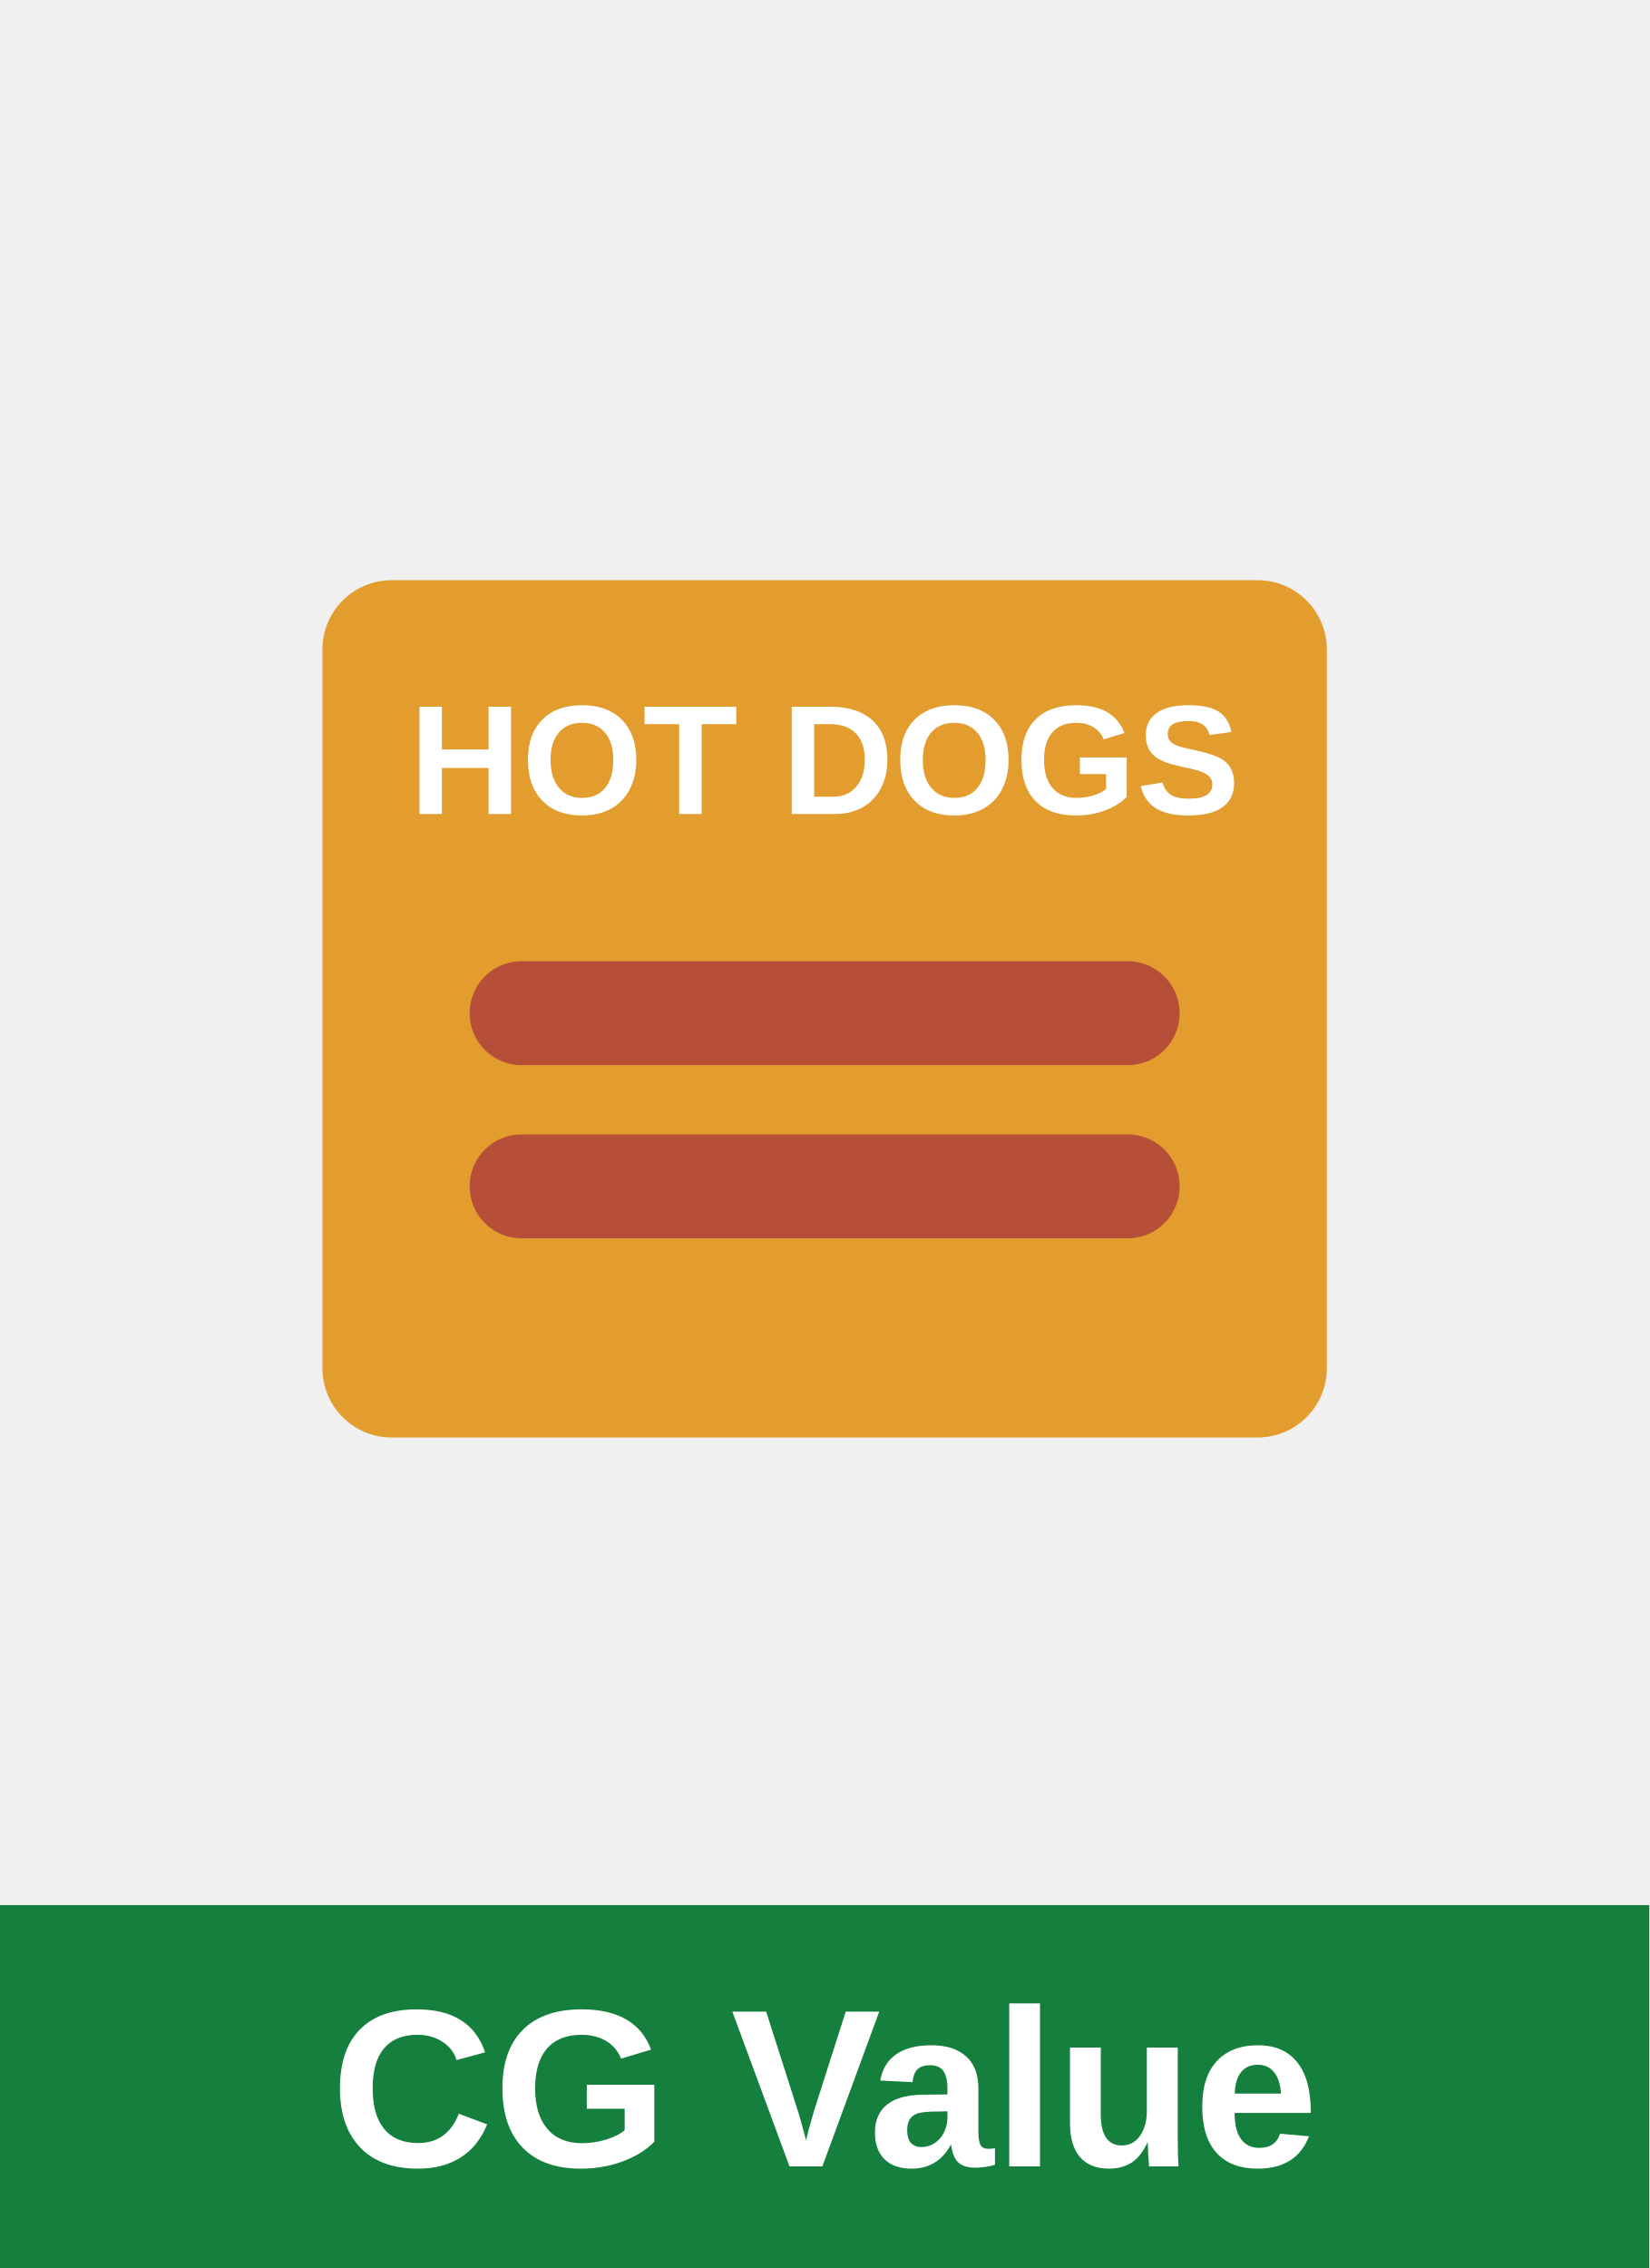
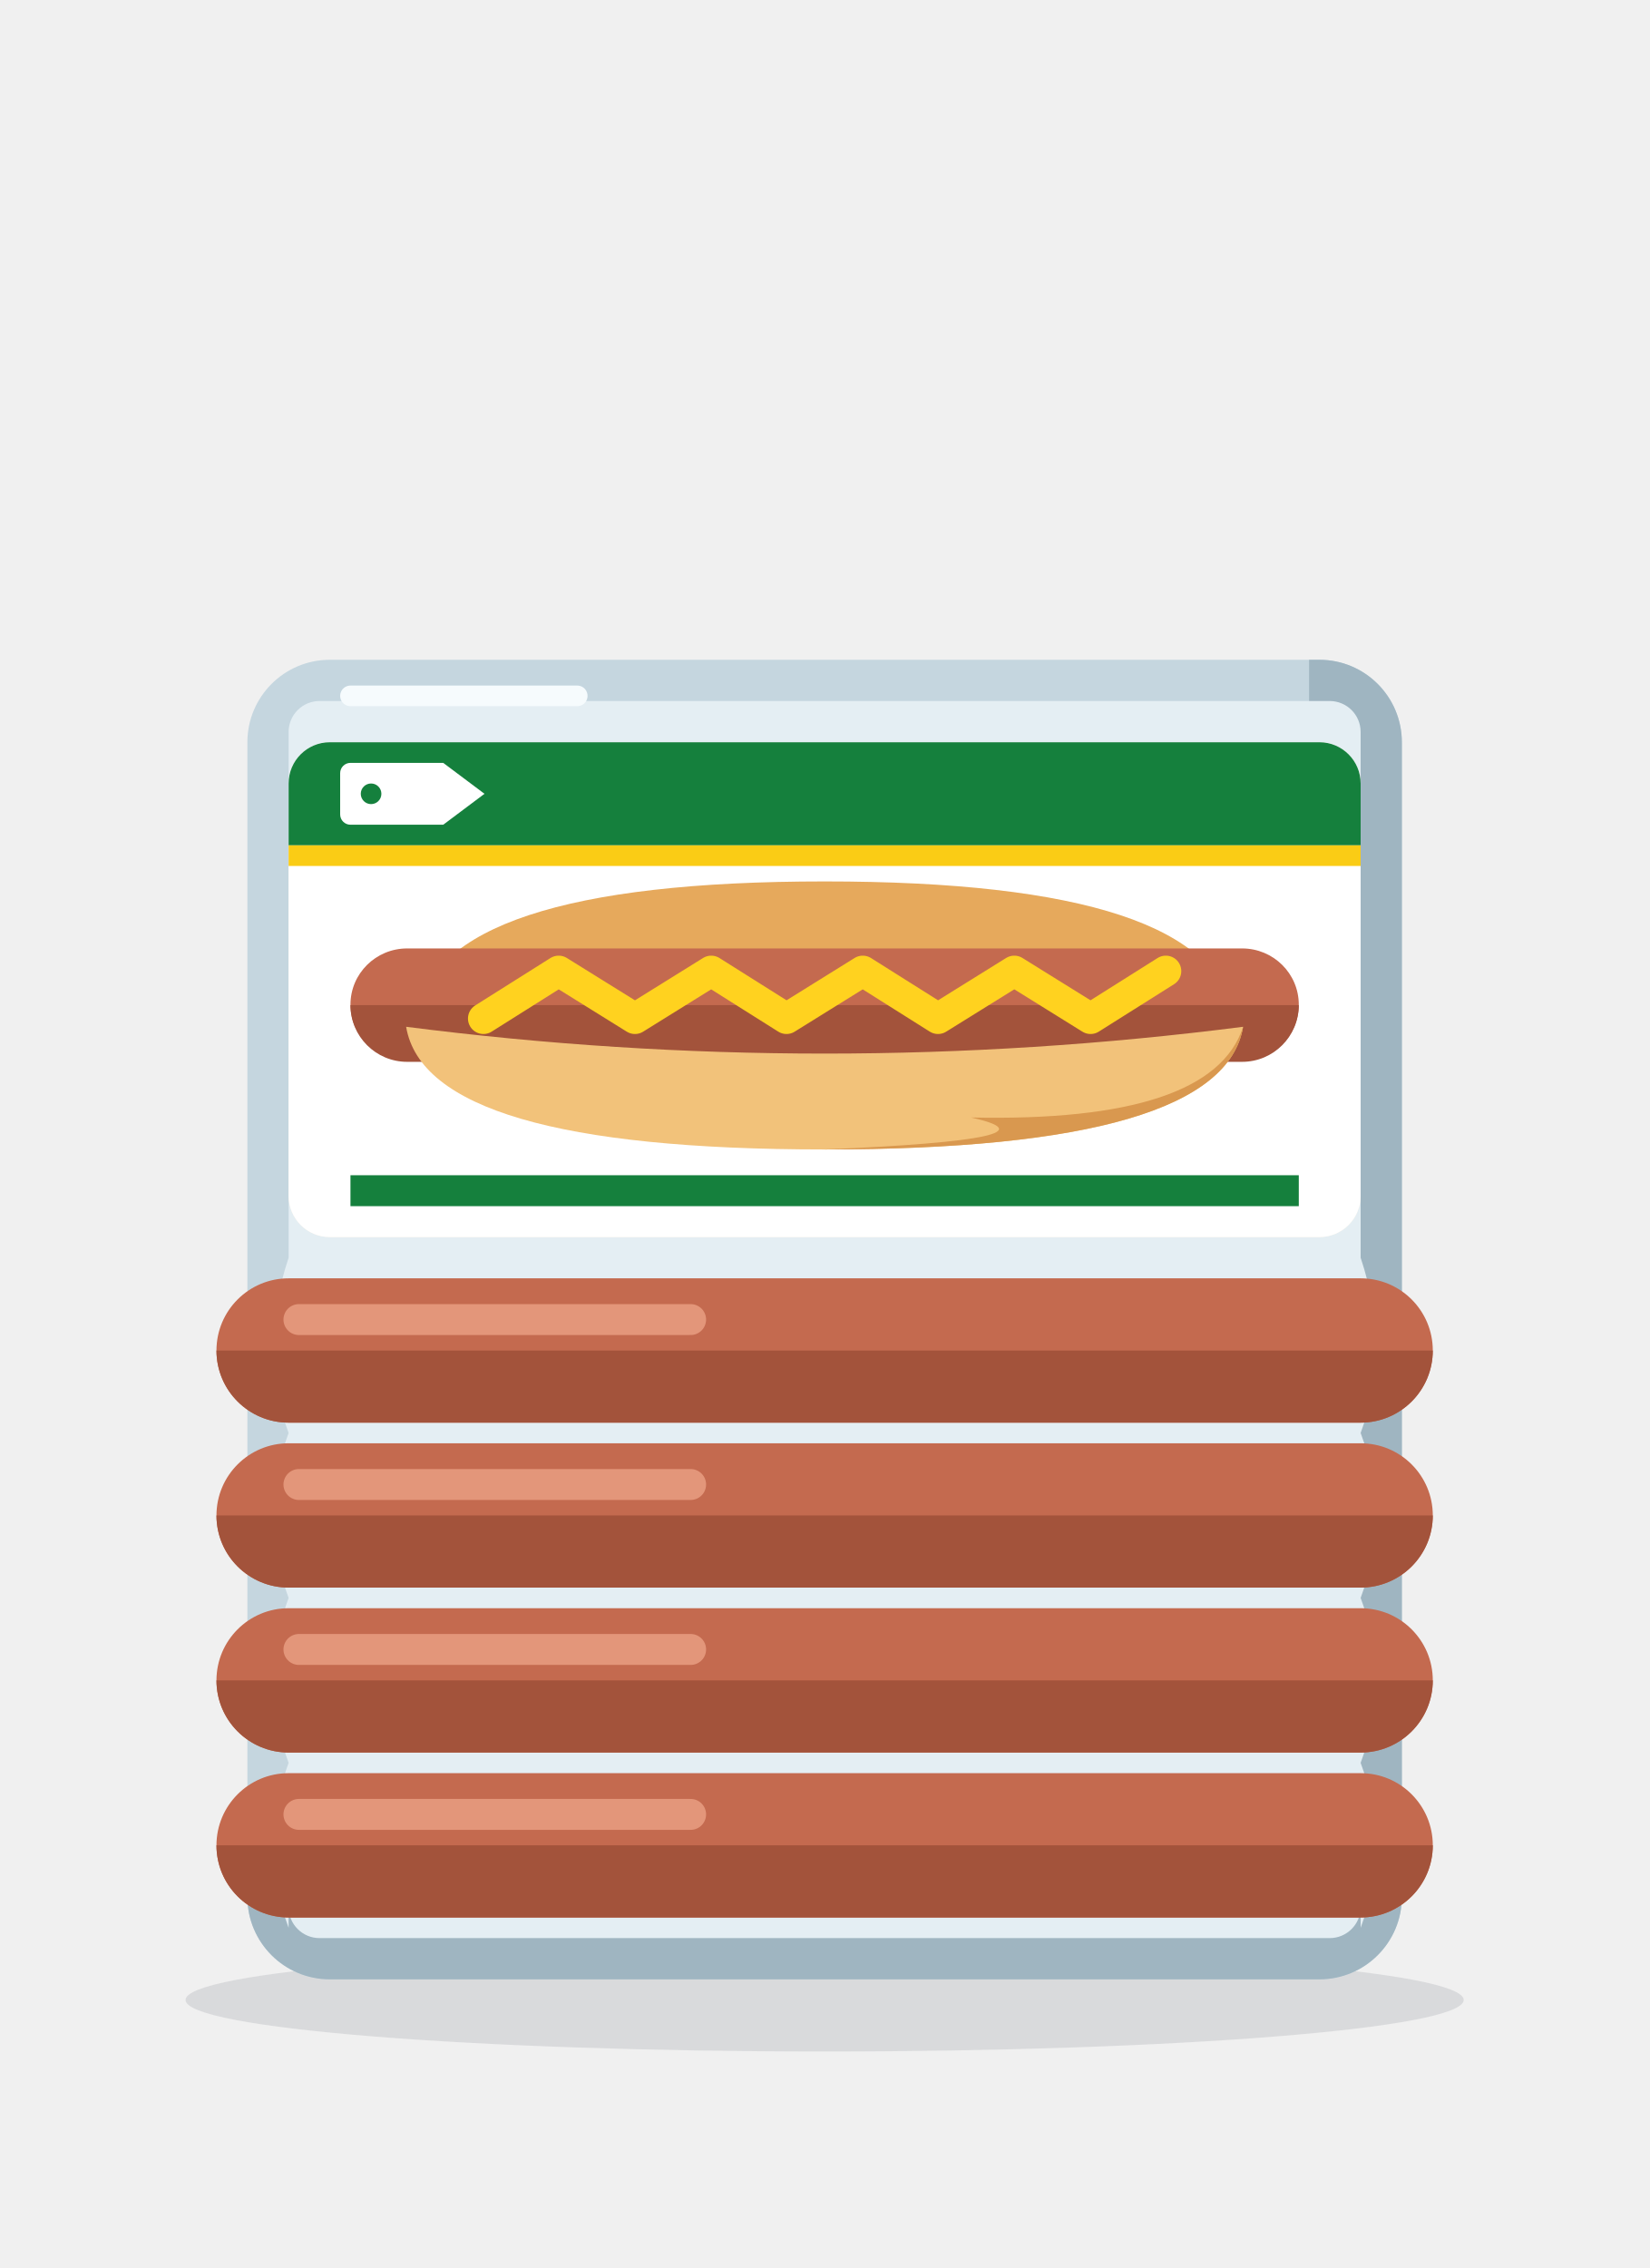
<svg xmlns="http://www.w3.org/2000/svg" viewBox="0 0 160 220">
-   <g transform="translate(80 0) scale(0.84) translate(-80 0)">
-     <rect x="22" y="67" width="116" height="99" rx="8" fill="#e39c2e" />
-     <text x="80" y="94" text-anchor="middle" font-family="Arial" font-size="18" font-weight="700" fill="#fff">HOT DOGS</text>
-     <g stroke="#b64e38" stroke-width="12" stroke-linecap="round">
-       <path d="M45 117h70" />
-       <path d="M45 137h70" />
-     </g>
+   <g id="item">
+     <ellipse cx="80" cy="194" rx="62" ry="5" fill="#0f172a" opacity="0.1" />
+     <rect x="24" y="64" width="112" height="128" rx="8" fill="#c5d6df" />
+     <path d="M127 64h1a8 8 0 0 1 8 8v112a8 8 0 0 1-8 8H32a8 8 0 0 1-8-8v-1h95a8 8 0 0 0 8-8z" fill="#9fb5c1" />
+     <path d="M31 68H129a3 3 0 0 1 3 3V122Q135 131 132 139Q135 147 132 155Q135 163 132 171Q135 179 132 187V185a3 3 0 0 1-3 3H31a3 3 0 0 1-3-3V187Q25 179 28 171Q25 163 28 155Q25 147 28 139Q25 131 28 122V71a3 3 0 0 1 3-3z" fill="#e4eef3" />
+     <rect x="21" y="124" width="118" height="14" rx="7" fill="#c46a4f" />
+     <path d="M21 131h118a7 7 0 0 1-7 7H28a7 7 0 0 1-7-7z" fill="#a3533b" />
+     <path d="M29 128H67" fill="none" stroke="#e3967a" stroke-width="3" stroke-linecap="round" />
+     <rect x="21" y="140" width="118" height="14" rx="7" fill="#c46a4f" />
+     <path d="M21 147h118a7 7 0 0 1-7 7H28a7 7 0 0 1-7-7z" fill="#a3533b" />
+     <path d="M29 144H67" fill="none" stroke="#e3967a" stroke-width="3" stroke-linecap="round" />
+     <rect x="21" y="156" width="118" height="14" rx="7" fill="#c46a4f" />
+     <path d="M21 163h118a7 7 0 0 1-7 7H28a7 7 0 0 1-7-7z" fill="#a3533b" />
+     <path d="M29 160H67" fill="none" stroke="#e3967a" stroke-width="3" stroke-linecap="round" />
+     <rect x="21" y="172" width="118" height="14" rx="7" fill="#c46a4f" />
+     <path d="M21 179h118a7 7 0 0 1-7 7H28a7 7 0 0 1-7-7z" fill="#a3533b" />
+     <path d="M29 176H67" fill="none" stroke="#e3967a" stroke-width="3" stroke-linecap="round" />
+     <path d="M34 67.5h22" fill="none" stroke="#f6fbfd" stroke-width="2" stroke-linecap="round" />
  </g>
-   <g>
-     <rect x="0" y="184.8" width="160" height="35.2" fill="#15803d" />
-     <text x="80" y="210.144" text-anchor="middle" font-family="Arial,Helvetica,sans-serif" font-weight="bold" font-size="21.824" fill="#ffffff">CG Value</text>
+   <g id="label">
+     <rect x="28" y="72" width="104" height="48" rx="4" fill="#f7efe2" />
+   </g>
+   <g id="brand-cg">
+     <rect x="28" y="72" width="104" height="48" rx="4" fill="#ffffff" />
+     <path d="M32 72h96a4 4 0 0 1 4 4v6H28v-6a4 4 0 0 1 4-4z" fill="#15803d" />
+     <path d="M28 82h104v2H28z" fill="#facc15" />
+     <path d="M34 74h9l4 3-4 3h-9a1 1 0 0 1-1-1v-4a1 1 0 0 1 1-1z" fill="#ffffff" />
+     <circle cx="36" cy="77" r="1" fill="#15803d" />
+     <path d="M40.4 98.6Q42.4 85.5 80 85.5Q117.6 85.5 119.6 98.6z" fill="#e6a95c" />
+     <rect x="34" y="92" width="92" height="10.9" rx="5.5" fill="#c46a4f" />
+     <path d="M34 97.5h92a5.5 5.5 0 0 1-5.5 5.5H39.5a5.5 5.5 0 0 1-5.5-5.5z" fill="#a3533b" />
+     <path d="M46.9 98.8L54.2 94.2L61.6 98.8L69.0 94.2L76.3 98.8L83.7 94.2L91.0 98.8L98.4 94.2L105.8 98.8L113.1 94.2" fill="none" stroke="#ffd21f" stroke-width="3" stroke-linecap="round" stroke-linejoin="round" />
+     <path d="M39.4 99.6Q41.4 111.5 80 111.5Q118.6 111.5 120.6 99.6Q80 104.8 39.4 99.6z" fill="#f2c27a" />
+     <path d="M94.2 108.4Q117.6 108.9 120.6 99.6Q118.6 111.5 80 111.5Q103.7 110.5 94.2 108.4z" fill="#d9984f" />
+     <path d="M34 114h92v3H34z" fill="#15803d" />
  </g>
</svg>
